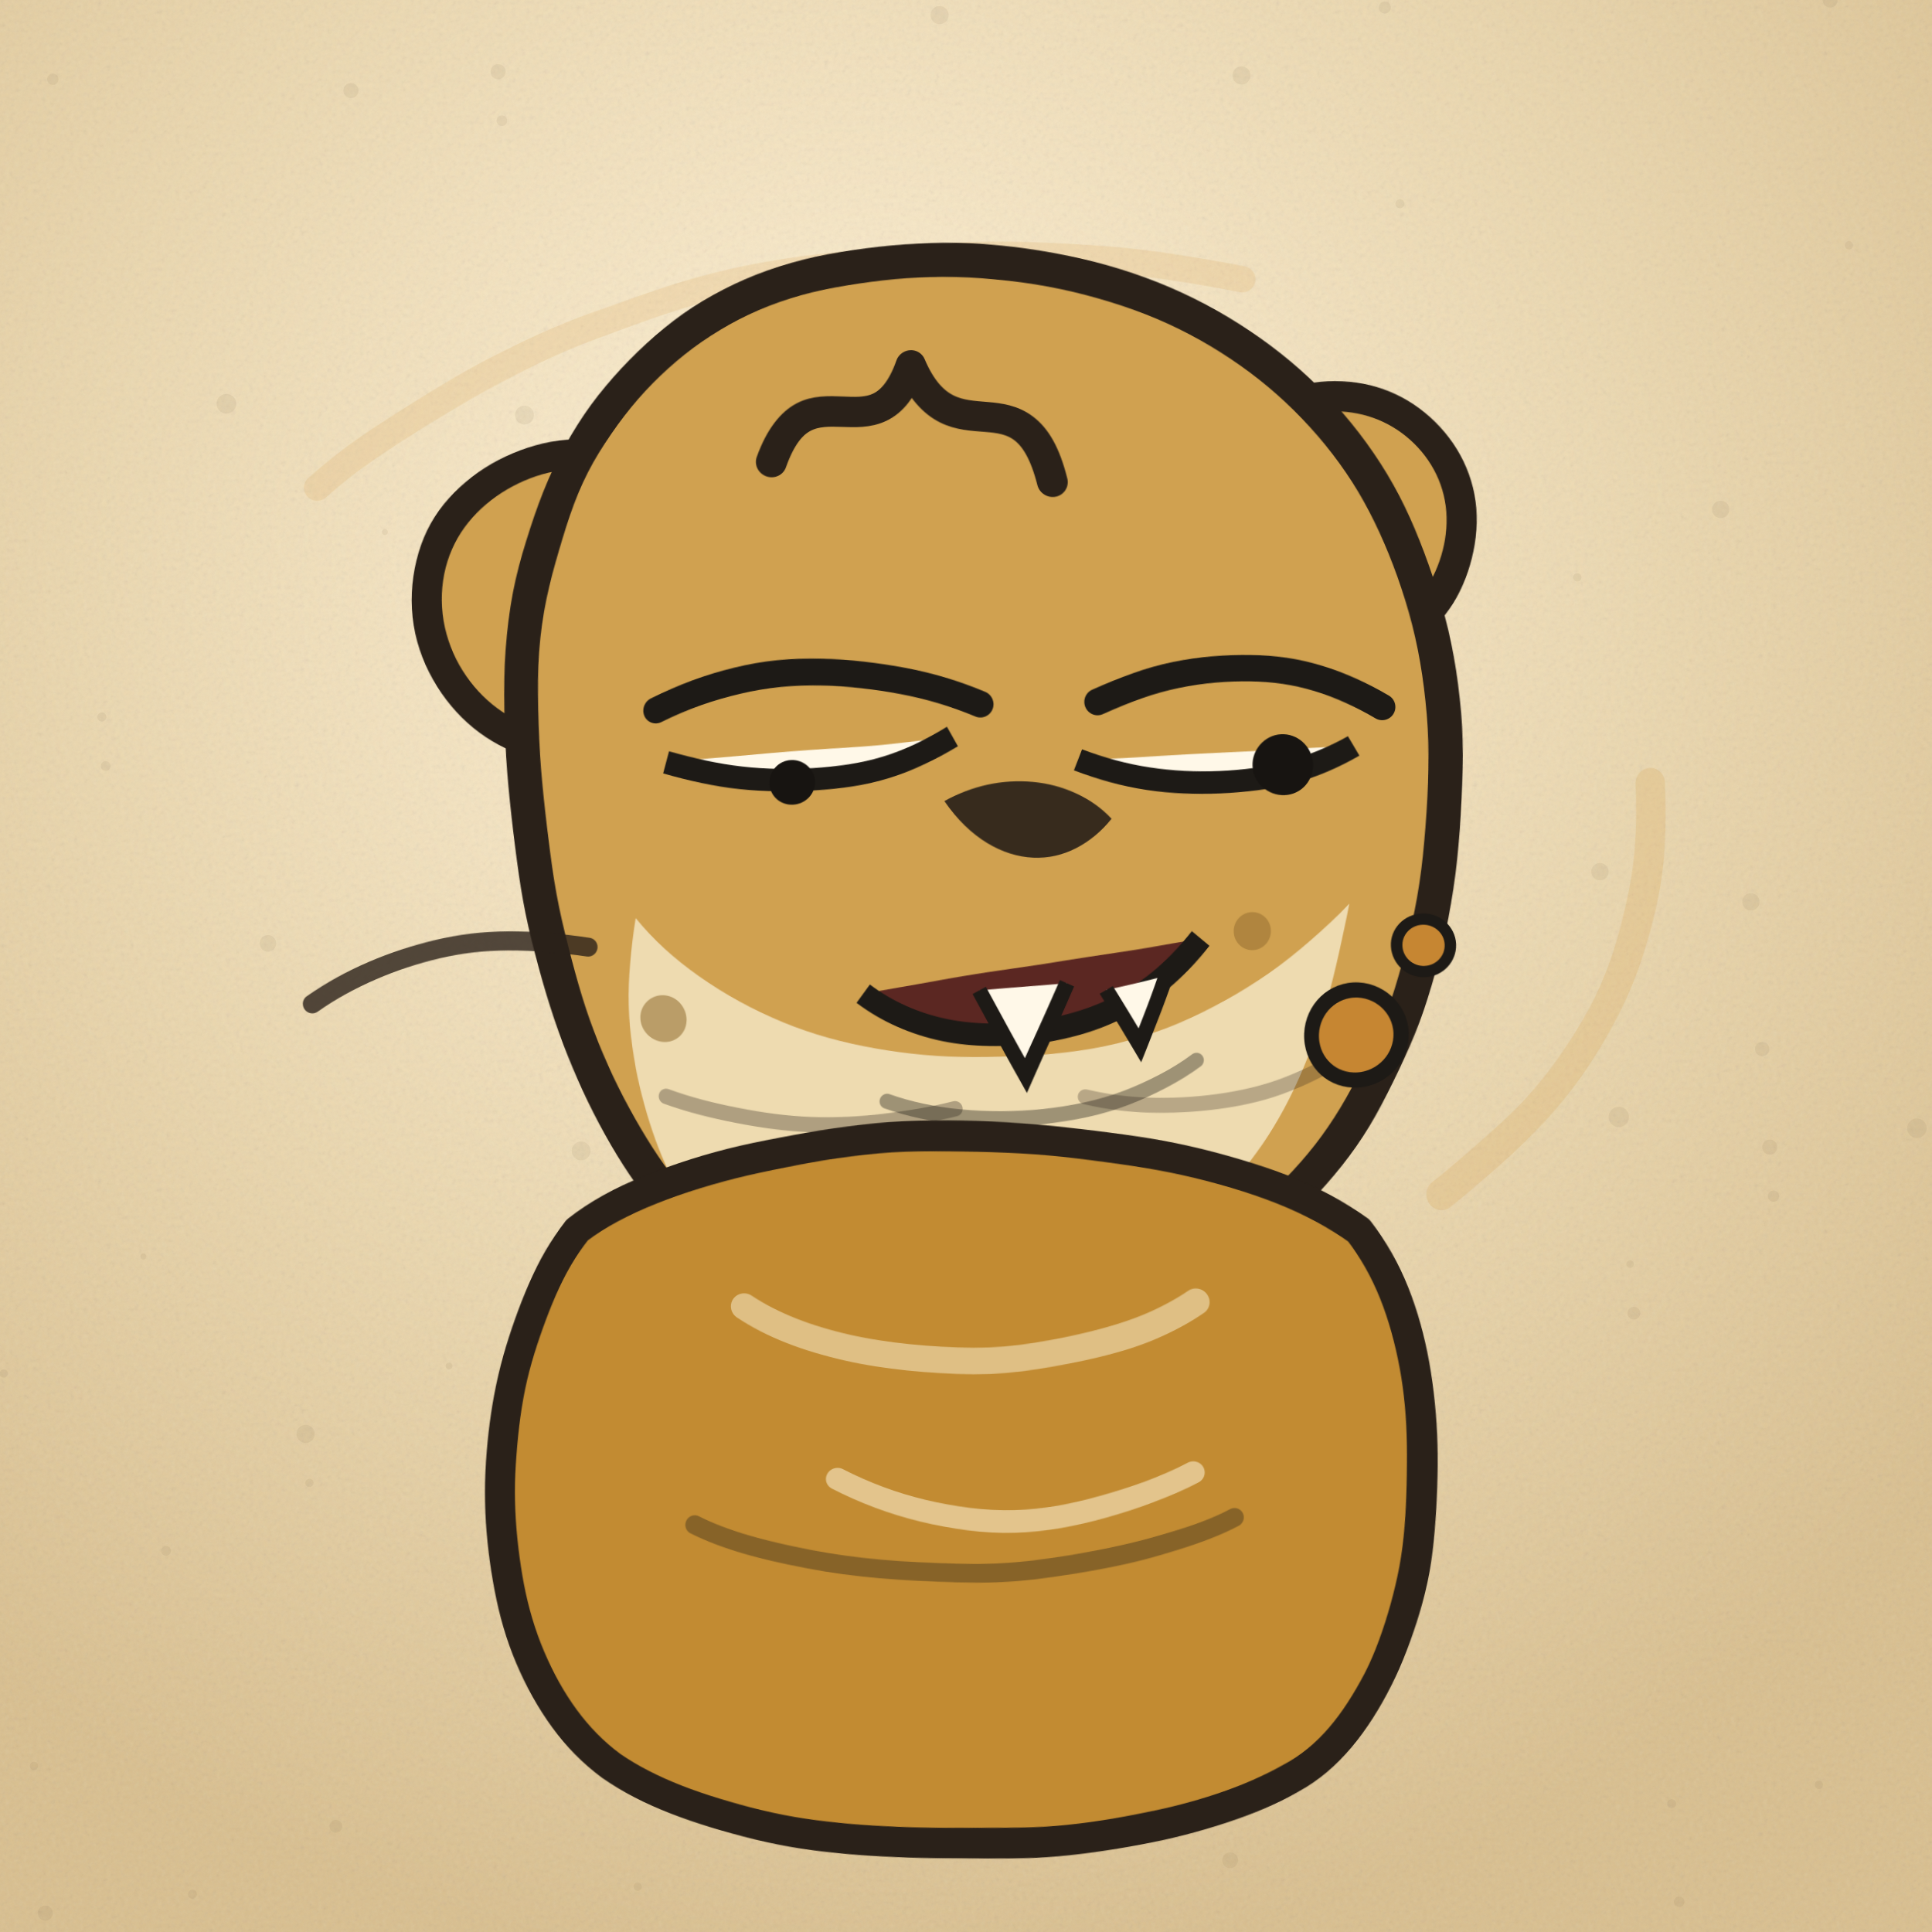
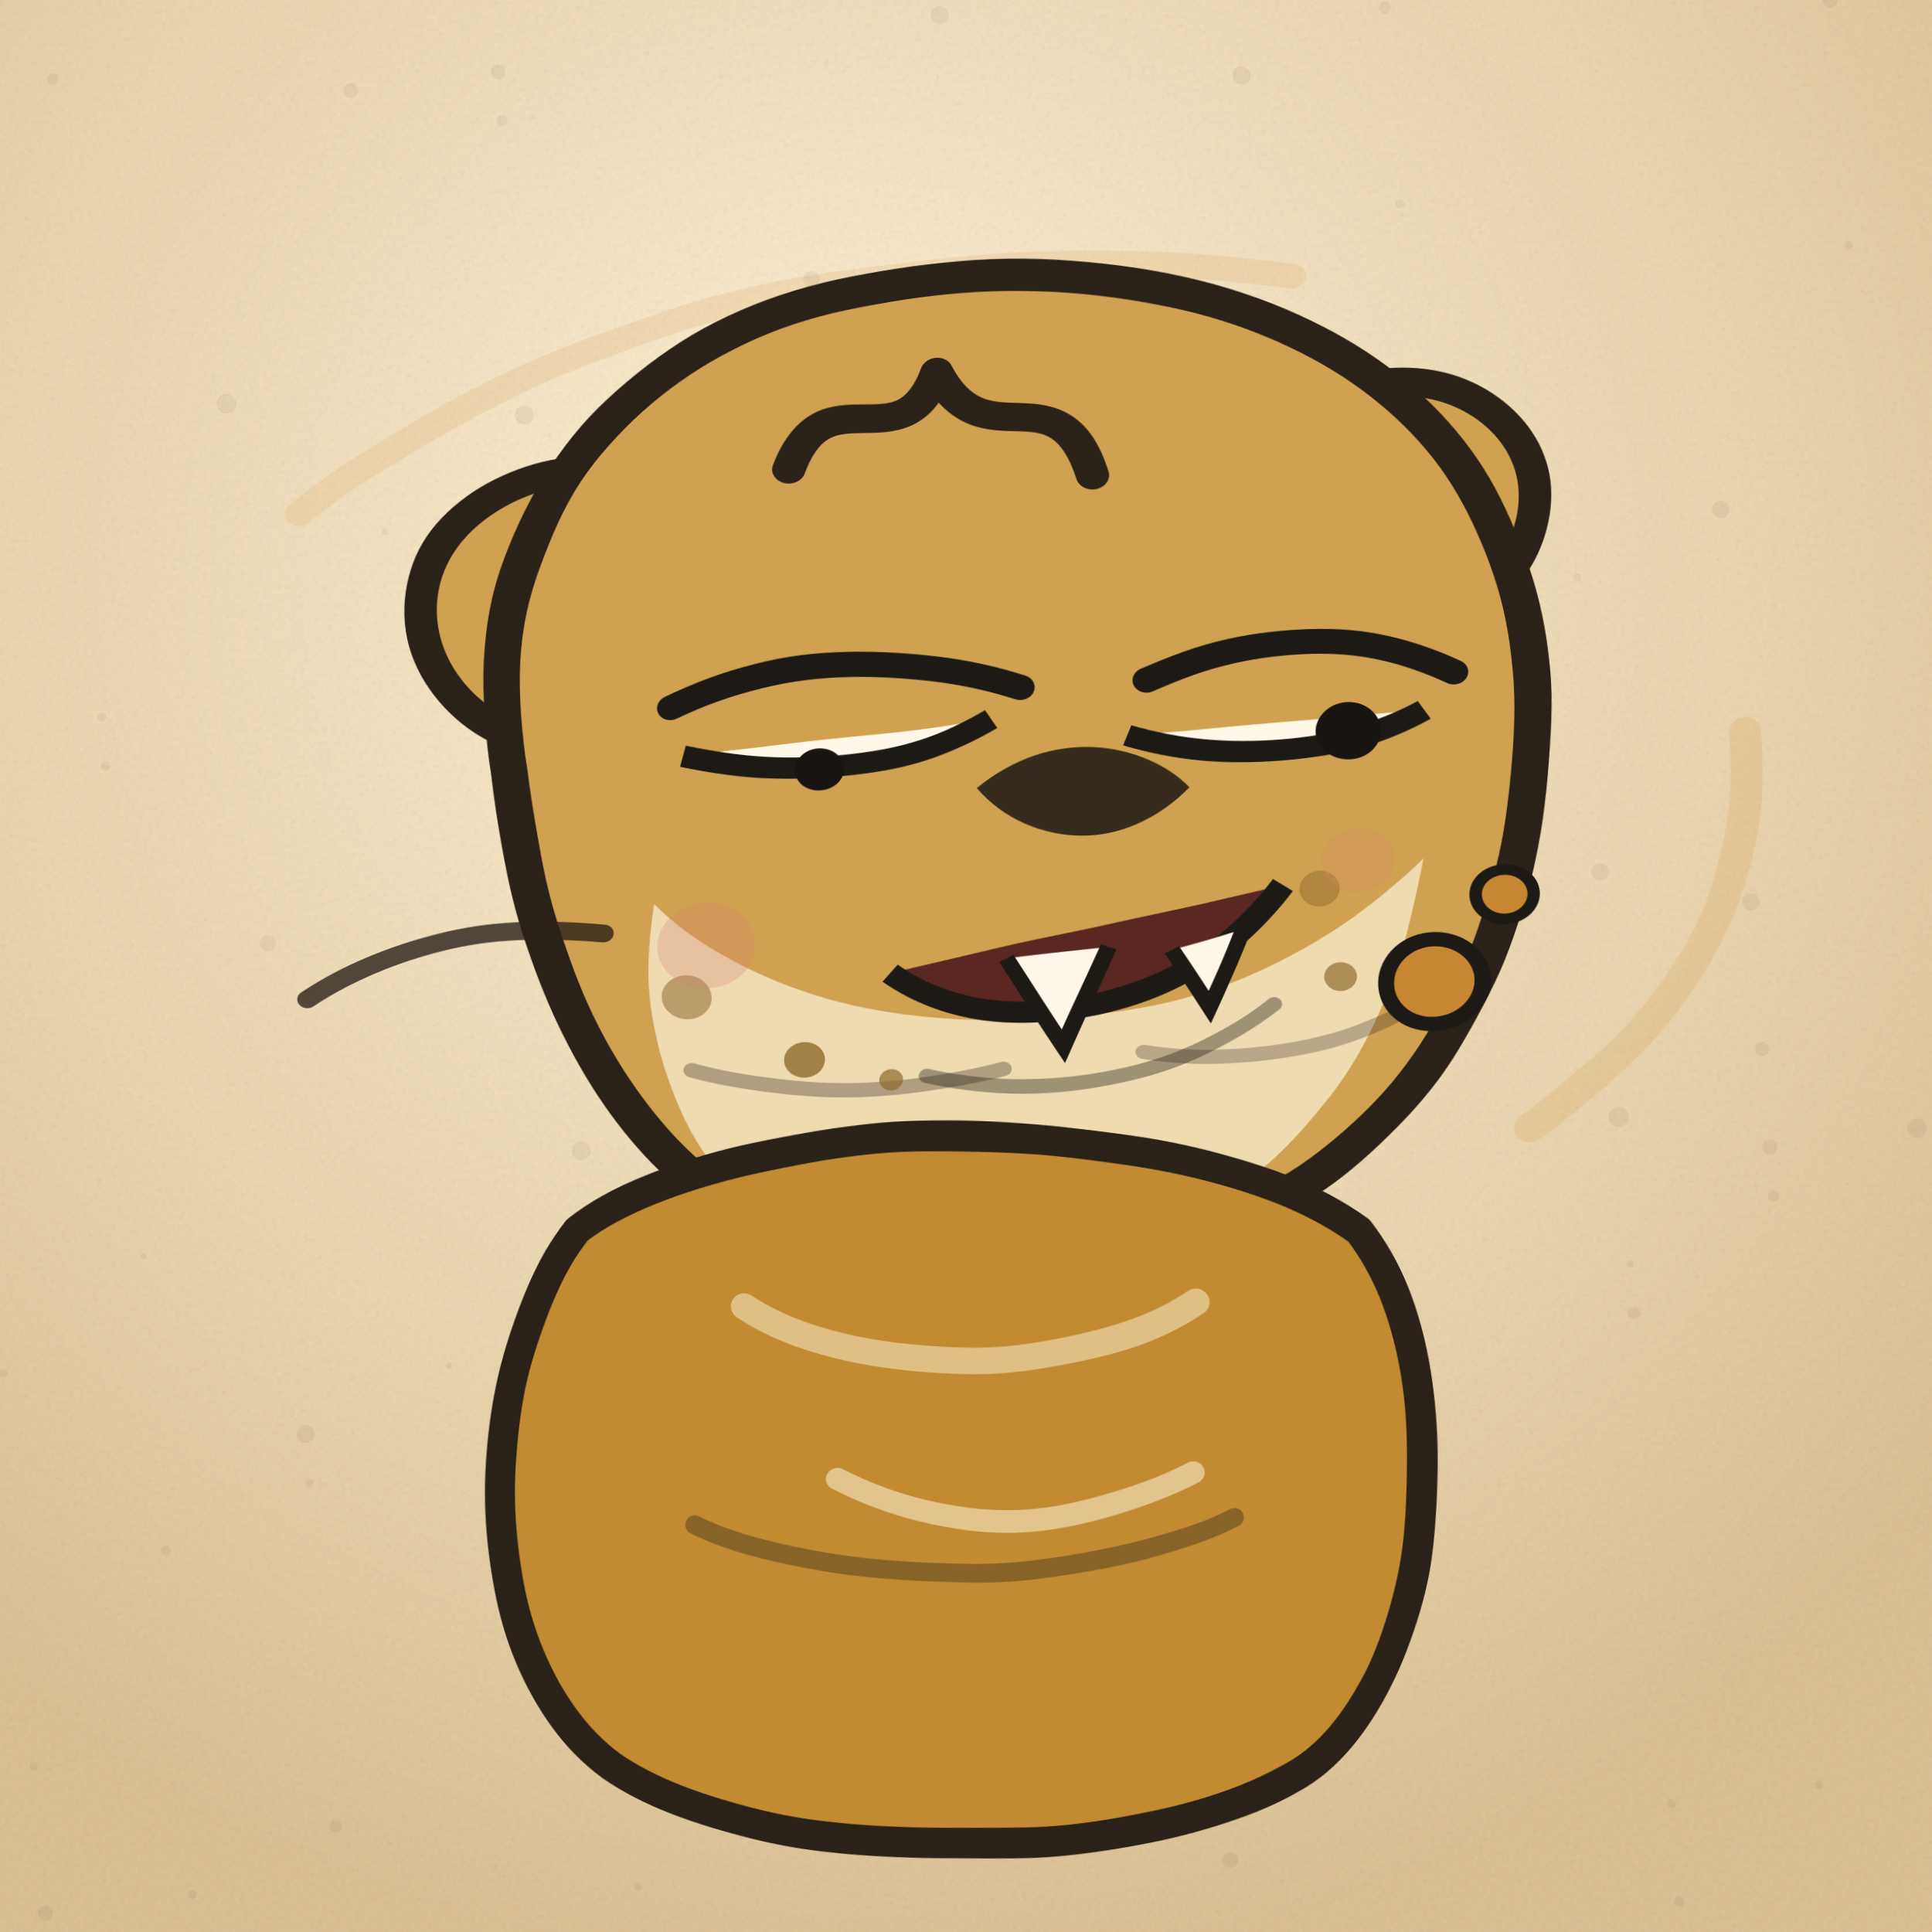
<svg xmlns="http://www.w3.org/2000/svg" width="512" height="512" viewBox="0 0 512 512">
  <defs>
    <filter id="paper" x="-20%" y="-20%" width="140%" height="140%">
      <feTurbulence type="fractalNoise" baseFrequency="0.82" numOctaves="3" seed="170" />
      <feColorMatrix type="saturate" values="0.18" />
      <feComponentTransfer>
        <feFuncA type="table" tableValues="0 0.18" />
      </feComponentTransfer>
    </filter>
    <filter id="wobble" x="-10%" y="-10%" width="120%" height="120%">
      <feTurbulence type="fractalNoise" baseFrequency="0.018" numOctaves="2" seed="186" />
      <feDisplacementMap in="SourceGraphic" scale="1.8" />
    </filter>
    <radialGradient id="wash" cx="45%" cy="30%" r="72%">
      <stop offset="0%" stop-color="#fff2d7" />
      <stop offset="58%" stop-color="#ead6ad" />
      <stop offset="100%" stop-color="#d9bf8f" />
    </radialGradient>
  </defs>
  <rect width="512" height="512" fill="url(#wash)" />
  <rect width="512" height="512" filter="url(#paper)" opacity="0.72" />
  <g>
    <circle cx="224" cy="191" r="1.6" fill="#7c6746" opacity="0.10" />
    <circle cx="329" cy="20" r="2.4" fill="#7c6746" opacity="0.10" />
    <circle cx="102" cy="141" r="0.8" fill="#7c6746" opacity="0.10" />
    <circle cx="71" cy="250" r="2.2" fill="#7c6746" opacity="0.10" />
    <circle cx="60" cy="107" r="2.6" fill="#7c6746" opacity="0.10" />
    <circle cx="469" cy="304" r="2.0" fill="#7c6746" opacity="0.10" />
    <circle cx="482" cy="473" r="1.1" fill="#7c6746" opacity="0.10" />
    <circle cx="371" cy="54" r="1.2" fill="#7c6746" opacity="0.10" />
    <circle cx="216" cy="87" r="2.3" fill="#7c6746" opacity="0.10" />
    <circle cx="161" cy="396" r="2.4" fill="#7c6746" opacity="0.10" />
    <circle cx="158" cy="357" r="2.1" fill="#7c6746" opacity="0.10" />
    <circle cx="223" cy="178" r="1.6" fill="#7c6746" opacity="0.10" />
    <circle cx="180" cy="131" r="2.0" fill="#7c6746" opacity="0.10" />
    <circle cx="429" cy="296" r="2.7" fill="#7c6746" opacity="0.10" />
    <circle cx="154" cy="305" r="2.5" fill="#7c6746" opacity="0.10" />
    <circle cx="139" cy="110" r="2.5" fill="#7c6746" opacity="0.10" />
    <circle cx="464" cy="239" r="2.3" fill="#7c6746" opacity="0.10" />
    <circle cx="249" cy="4" r="2.4" fill="#7c6746" opacity="0.10" />
    <circle cx="470" cy="317" r="1.5" fill="#7c6746" opacity="0.10" />
    <circle cx="119" cy="362" r="0.9" fill="#7c6746" opacity="0.10" />
    <circle cx="44" cy="411" r="1.3" fill="#7c6746" opacity="0.10" />
    <circle cx="133" cy="32" r="1.4" fill="#7c6746" opacity="0.10" />
    <circle cx="82" cy="393" r="1.1" fill="#7c6746" opacity="0.10" />
    <circle cx="163" cy="422" r="2.5" fill="#7c6746" opacity="0.10" />
    <circle cx="456" cy="135" r="2.3" fill="#7c6746" opacity="0.10" />
    <circle cx="81" cy="380" r="2.4" fill="#7c6746" opacity="0.10" />
    <circle cx="14" cy="21" r="1.5" fill="#7c6746" opacity="0.10" />
    <circle cx="271" cy="290" r="1.6" fill="#7c6746" opacity="0.10" />
    <circle cx="164" cy="435" r="1.3" fill="#7c6746" opacity="0.10" />
    <circle cx="93" cy="24" r="2.0" fill="#7c6746" opacity="0.10" />
    <circle cx="266" cy="225" r="1.1" fill="#7c6746" opacity="0.10" />
    <circle cx="443" cy="478" r="1.2" fill="#7c6746" opacity="0.10" />
    <circle cx="192" cy="287" r="1.0" fill="#7c6746" opacity="0.10" />
    <circle cx="169" cy="500" r="1.1" fill="#7c6746" opacity="0.10" />
    <circle cx="326" cy="493" r="2.1" fill="#7c6746" opacity="0.10" />
    <circle cx="167" cy="474" r="1.6" fill="#7c6746" opacity="0.10" />
    <circle cx="28" cy="203" r="1.3" fill="#7c6746" opacity="0.10" />
    <circle cx="309" cy="272" r="2.0" fill="#7c6746" opacity="0.10" />
    <circle cx="194" cy="313" r="1.8" fill="#7c6746" opacity="0.10" />
    <circle cx="467" cy="278" r="1.9" fill="#7c6746" opacity="0.10" />
    <circle cx="184" cy="183" r="1.6" fill="#7c6746" opacity="0.10" />
    <circle cx="1" cy="364" r="1.1" fill="#7c6746" opacity="0.10" />
    <circle cx="382" cy="197" r="0.8" fill="#7c6746" opacity="0.10" />
    <circle cx="319" cy="402" r="1.6" fill="#7c6746" opacity="0.10" />
    <circle cx="148" cy="227" r="2.6" fill="#7c6746" opacity="0.10" />
    <circle cx="269" cy="264" r="2.7" fill="#7c6746" opacity="0.10" />
    <circle cx="378" cy="145" r="1.8" fill="#7c6746" opacity="0.10" />
    <circle cx="235" cy="334" r="1.2" fill="#7c6746" opacity="0.10" />
    <circle cx="432" cy="335" r="1.0" fill="#7c6746" opacity="0.10" />
    <circle cx="89" cy="484" r="1.7" fill="#7c6746" opacity="0.10" />
    <circle cx="182" cy="157" r="1.5" fill="#7c6746" opacity="0.10" />
    <circle cx="215" cy="74" r="2.2" fill="#7c6746" opacity="0.10" />
    <circle cx="12" cy="507" r="2.0" fill="#7c6746" opacity="0.10" />
    <circle cx="485" cy="0" r="2.0" fill="#7c6746" opacity="0.10" />
    <circle cx="306" cy="233" r="1.8" fill="#7c6746" opacity="0.10" />
    <circle cx="259" cy="134" r="1.9" fill="#7c6746" opacity="0.10" />
    <circle cx="424" cy="231" r="2.3" fill="#7c6746" opacity="0.10" />
    <circle cx="433" cy="348" r="1.7" fill="#7c6746" opacity="0.10" />
    <circle cx="238" cy="373" r="1.5" fill="#7c6746" opacity="0.10" />
    <circle cx="367" cy="2" r="1.6" fill="#7c6746" opacity="0.10" />
    <circle cx="132" cy="19" r="2.0" fill="#7c6746" opacity="0.10" />
    <circle cx="445" cy="504" r="1.4" fill="#7c6746" opacity="0.10" />
    <circle cx="490" cy="65" r="1.1" fill="#7c6746" opacity="0.10" />
    <circle cx="27" cy="190" r="1.2" fill="#7c6746" opacity="0.10" />
    <circle cx="160" cy="383" r="1.6" fill="#7c6746" opacity="0.10" />
    <circle cx="9" cy="468" r="1.1" fill="#7c6746" opacity="0.10" />
    <circle cx="38" cy="333" r="0.8" fill="#7c6746" opacity="0.10" />
    <circle cx="263" cy="186" r="1.6" fill="#7c6746" opacity="0.10" />
    <circle cx="508" cy="299" r="2.6" fill="#7c6746" opacity="0.10" />
    <circle cx="149" cy="240" r="2.7" fill="#7c6746" opacity="0.10" />
    <circle cx="418" cy="153" r="1.1" fill="#7c6746" opacity="0.10" />
    <circle cx="51" cy="502" r="1.2" fill="#7c6746" opacity="0.10" />
  </g>
-   <g filter="url(#wobble)" transform="rotate(-3 256 246)">
+   <g filter="url(#wobble)" transform="rotate(-5 256 246) translate(-8 8) scale(1.08 .94)">
    <path d="M91 121 C137 83 224 50 338 78" fill="none" stroke="#d1953a" stroke-width="7" stroke-linecap="round" opacity="0.16" />
    <path d="M378 323 C417 298 438 263 439 217" fill="none" stroke="#d1953a" stroke-width="8" stroke-linecap="round" opacity="0.18" />
    <circle cx="157" cy="154" r="39" fill="#d0a150" stroke="#2a2119" stroke-width="8" />
    <circle cx="359" cy="144" r="34" fill="#d0a150" stroke="#2a2119" stroke-width="8" />
    <circle cx="158" cy="156" r="16" fill="#e4a58c" opacity="0.62" />
    <circle cx="359" cy="145" r="14" fill="#e4a58c" opacity="0.55" />
-     <path d="M141 194 C139 105 197 58 273 70 C353 82 396 145 383 230 C371 313 318 358 238 350 C172 343 143 279 141 194 Z" fill="#d0a150" stroke="#2a2119" stroke-width="9" stroke-linecap="round" stroke-linejoin="round" />
+     <path d="M136 198 C129 110 195 58 280 72 C362 86 401 146 384 232 C369 313 315 360 232 348 C165 338 139 278 136 198 Z" fill="#d0a150" stroke="#2a2119" stroke-width="9" stroke-linecap="round" stroke-linejoin="round" />
    <path d="M169 239 C205 288 304 299 358 245 C342 318 296 355 237 350 C188 346 156 304 169 239 Z" fill="#f1dfb9" opacity="0.92" />
    <circle cx="175" cy="266" r="6" fill="#8f6a2d" opacity="0.55" />
    <circle cx="332" cy="251" r="5" fill="#8f6a2d" opacity="0.5" />
    <path d="M156 246 C127 240 103 244 82 257" fill="none" stroke="#2a2119" stroke-width="5" stroke-linecap="round" opacity="0.8" />
    <path d="M211 120 C222 93 239 122 249 96 C259 123 279 98 285 129" fill="none" stroke="#2a2119" stroke-width="8" stroke-linecap="round" stroke-linejoin="round" />
    <path d="M174 286 C198 296 226 299 251 294" fill="none" stroke="#2a2119" stroke-width="4" stroke-linecap="round" opacity="0.32" />
    <path d="M285 292 C310 299 336 296 359 283" fill="none" stroke="#2a2119" stroke-width="4" stroke-linecap="round" opacity="0.28" />
    <path d="M179 198 C205 207 231 207 255 195" fill="#fff8e8" stroke="#1d1a16" stroke-width="6" />
    <path d="M288 203 C311 213 340 214 361 203" fill="#fff8e8" stroke="#1d1a16" stroke-width="6" />
    <circle cx="212" cy="205" r="6" fill="#171411" />
    <circle cx="342" cy="207" r="8" fill="#171411" />
    <path d="M177 184 C207 172 236 174 263 187" fill="none" stroke="#1d1a16" stroke-width="7" stroke-linecap="round" />
    <path d="M294 188 C324 177 348 179 369 193" fill="none" stroke="#1d1a16" stroke-width="7" stroke-linecap="round" />
-     <path d="M252 212 C267 205 286 207 296 219 C285 232 265 233 252 212 Z" fill="#2a2119" opacity="0.92" />
-     <path d="M228 262 C253 283 294 278 318 252" fill="#5b2722" stroke="#1d1a16" stroke-width="6" stroke-linejoin="round" />
-     <path d="M259 263 L270 286 L282 262" fill="#fff8e8" stroke="#1d1a16" stroke-width="4" />
-     <path d="M292 264 L300 279 L308 261" fill="#fff8e8" stroke="#1d1a16" stroke-width="4" />
-     <path d="M233 291 C256 301 292 299 315 284" fill="none" stroke="#1d1a16" stroke-width="4" stroke-linecap="round" opacity="0.38" />
+     <path d="M250 214 C270 199 292 205 302 219 C286 236 262 233 250 214 Z" fill="#2a2119" opacity="0.92" />
+     <path d="M225 264 C252 290 297 280 323 249" fill="#5b2722" stroke="#1d1a16" stroke-width="6" stroke-linejoin="round" />
+     <path d="M254 263 L266 289 L279 262" fill="#fff8e8" stroke="#1d1a16" stroke-width="4" />
+     <path d="M294 264 L302 281 L312 260" fill="#fff8e8" stroke="#1d1a16" stroke-width="4" />
+     <path d="M232 294 C258 304 292 301 318 282" fill="none" stroke="#1d1a16" stroke-width="4" stroke-linecap="round" opacity="0.38" />
+     <circle cx="181" cy="252" r="12" fill="#d98270" opacity="0.28" />
+     <circle cx="342" cy="244" r="9" fill="#d98270" opacity="0.22" />
+     <circle cx="202" cy="286" r="5" fill="#8f6a2d" opacity="0.8" />
+     <circle cx="223" cy="294" r="3" fill="#8f6a2d" opacity="0.7" />
+     <circle cx="335" cy="276" r="4" fill="#8f6a2d" opacity="0.68" />
    <circle cx="358" cy="280" r="12" fill="#c68632" stroke="#1d1a16" stroke-width="4" />
    <circle cx="377" cy="257" r="7" fill="#c68632" stroke="#1d1a16" stroke-width="3" />
  </g>
  <g filter="url(#wobble)">
    <path d="M153 326 C195 292 315 294 360 326 C389 364 380 450 342 471 C300 496 201 495 162 468 C124 440 125 364 153 326 Z" fill="#c28b32" stroke="#2a2119" stroke-width="8" stroke-linejoin="round" />
    <path d="M197 346 C226 365 289 365 317 345" fill="none" stroke="#f5e5bf" stroke-width="7" stroke-linecap="round" opacity="0.58" />
    <path d="M184 404 C217 421 289 422 327 402" fill="none" stroke="#151515" stroke-width="5" stroke-linecap="round" opacity="0.34" />
    <path d="M222 392 C251 407 286 407 316 390" fill="none" stroke="#f5e5bf" stroke-width="6" stroke-linecap="round" opacity="0.64" />
  </g>
</svg>
